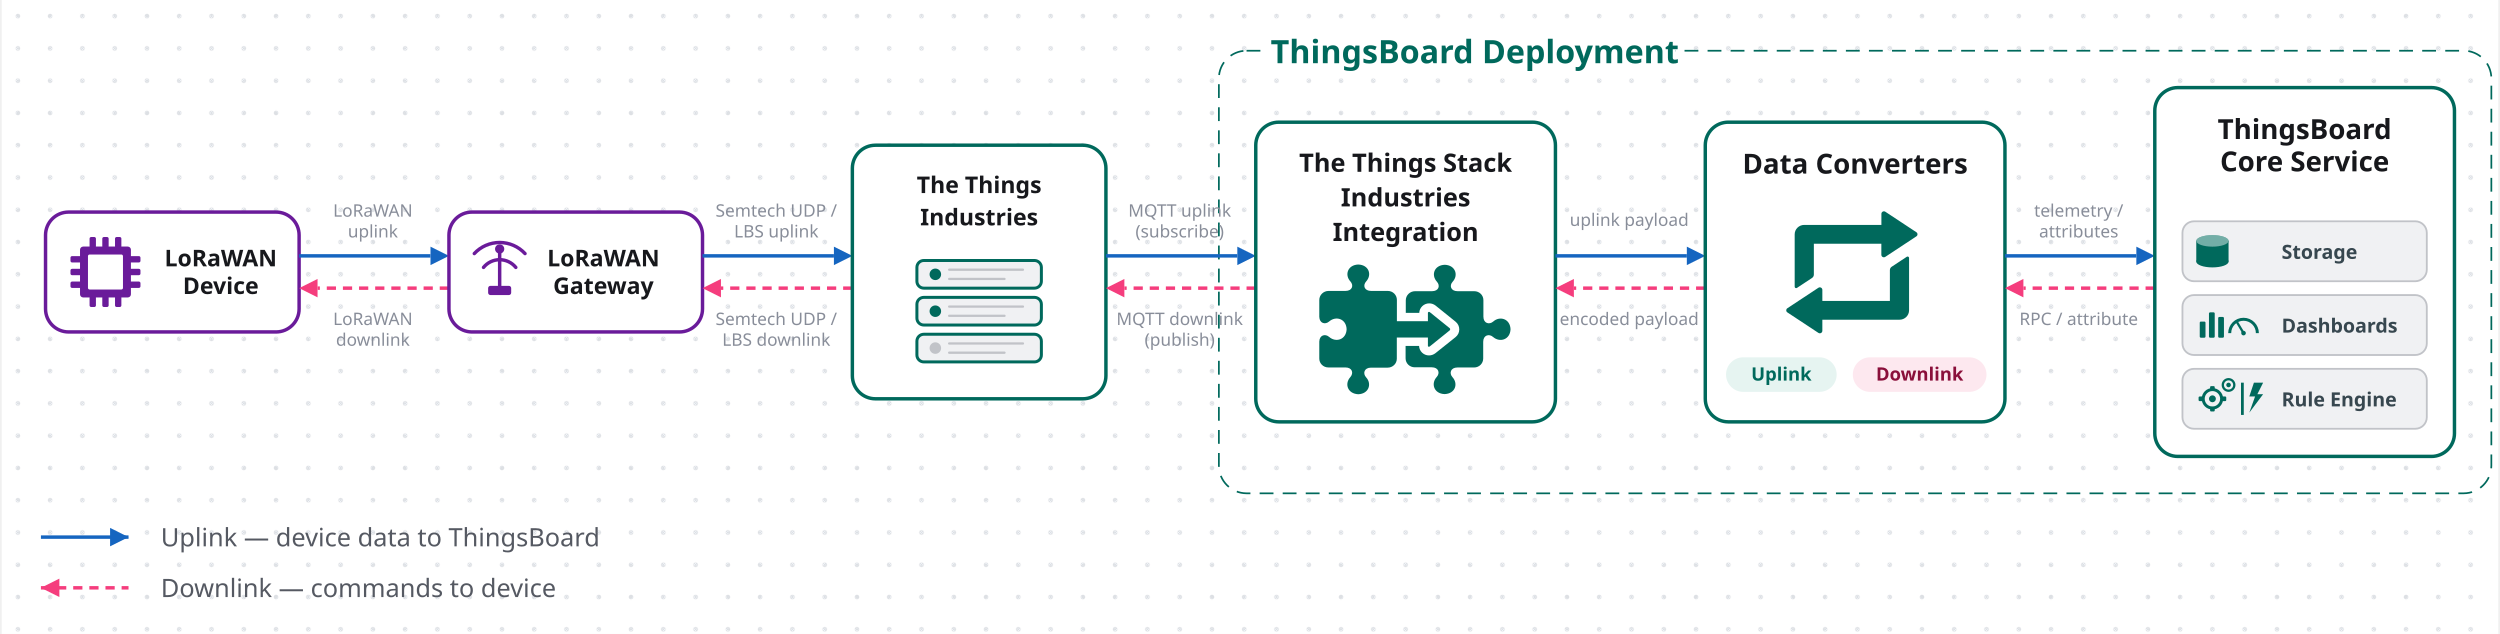
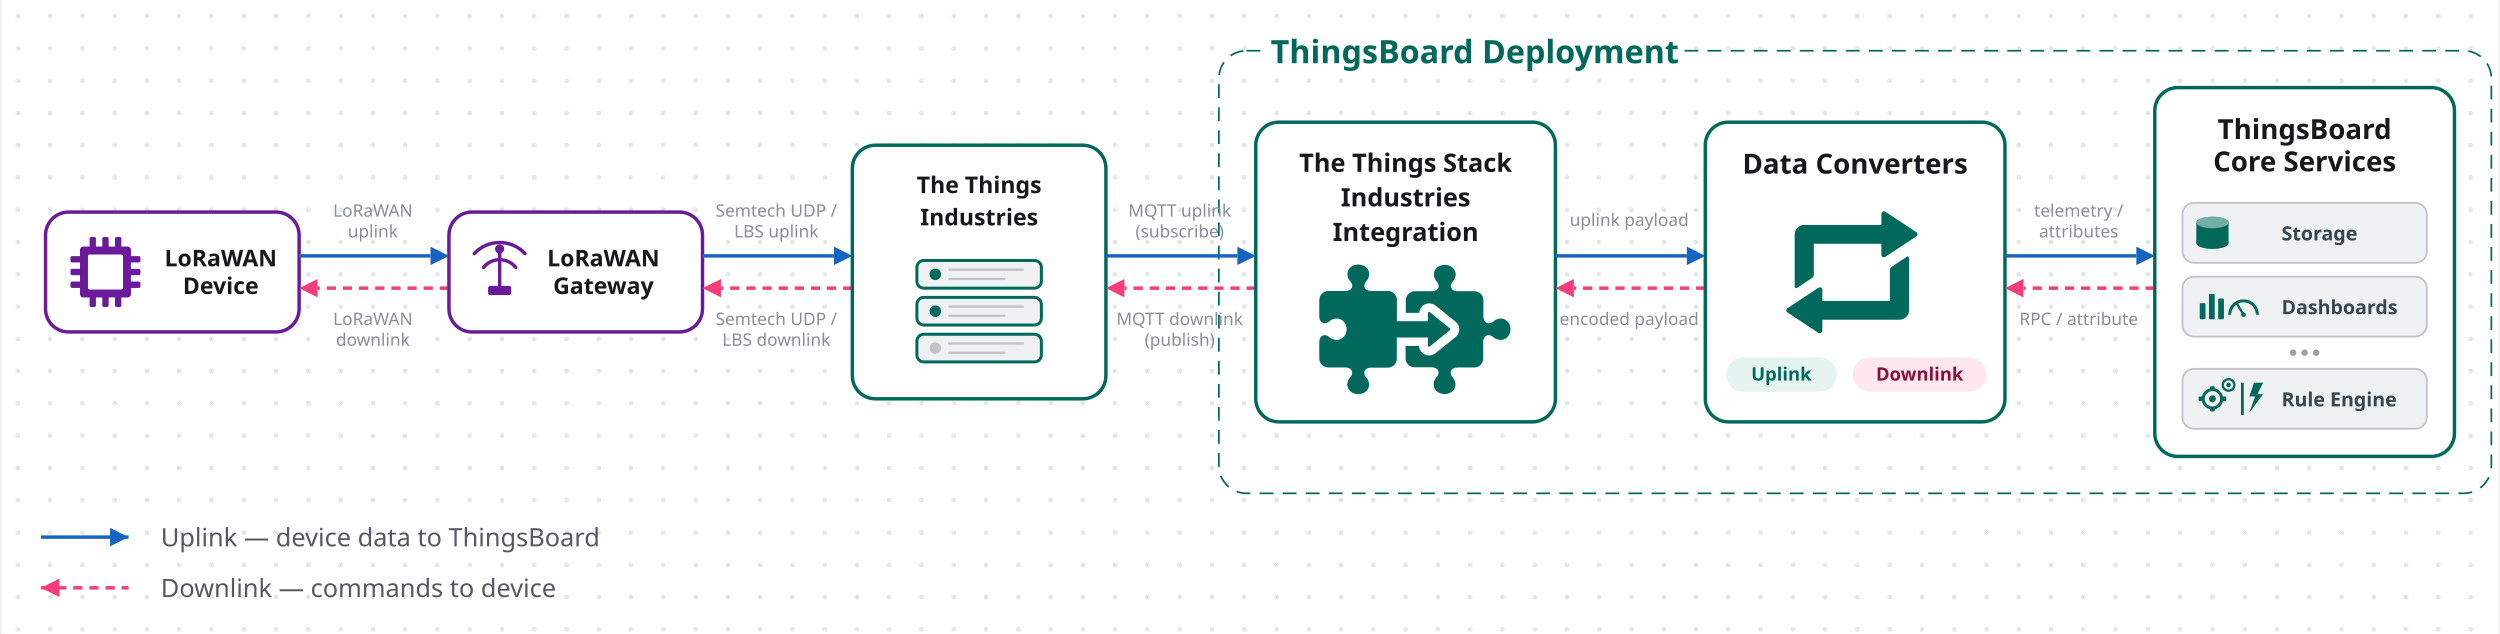
<svg xmlns="http://www.w3.org/2000/svg" width="1400" height="355" fill="none" viewBox="0 0 1083 275">
  <defs>
    <pattern id="dots" x="0" y="0" width="14" height="14" patternUnits="userSpaceOnUse">
      <circle cx="7" cy="7" r="1" fill="#dde0e4" />
    </pattern>
    <clipPath id="clip0">
      <path fill="#fff" d="M0 0h1083v275H0z" />
    </clipPath>
  </defs>
  <g clip-path="url(#clip0)">
    <path fill="#fff" d="M0 0h1083v275H0z" />
    <rect width="1083" height="275" fill="url(#dots)" />
    <g transform="translate(13,33)">
      <rect x="515" y="-11" width="552" height="192" rx="12" fill="none" stroke="#00695c" stroke-width="0.75" stroke-dasharray="6,4" />
      <rect x="535" y="-18" width="178" height="14" fill="#fff" />
      <text x="626" y="-11" text-anchor="middle" font-family="system-ui,sans-serif" font-size="14" fill="#00695c" font-weight="600" dominant-baseline="central" textLength="174" lengthAdjust="spacing">ThingsBoard Deployment</text>
      <rect x="6" y="59" width="110" height="52" rx="10" fill="#fff" stroke="#6a1b9a" stroke-width="1.5" />
      <g transform="translate(11.3,64.3) scale(0.69)" fill="#6a1b9a">
        <rect x="14" y="14" width="32" height="32" rx="2" fill="#6a1b9a" />
        <rect x="19" y="19" width="22" height="22" rx="1" fill="#fff" />
        <rect x="20" y="8" width="4" height="7" rx="1" />
        <rect x="28" y="8" width="4" height="7" rx="1" />
        <rect x="36" y="8" width="4" height="7" rx="1" />
        <rect x="20" y="45" width="4" height="7" rx="1" />
        <rect x="28" y="45" width="4" height="7" rx="1" />
        <rect x="36" y="45" width="4" height="7" rx="1" />
        <rect x="8" y="20" width="7" height="4" rx="1" />
        <rect x="8" y="28" width="7" height="4" rx="1" />
        <rect x="8" y="36" width="7" height="4" rx="1" />
        <rect x="45" y="20" width="7" height="4" rx="1" />
        <rect x="45" y="28" width="7" height="4" rx="1" />
        <rect x="45" y="36" width="7" height="4" rx="1" />
      </g>
      <text x="82" y="79" text-anchor="middle" font-family="system-ui,sans-serif" font-size="10" fill="#17181c" font-weight="600" dominant-baseline="middle">LoRaWAN</text>
      <text x="82" y="91" text-anchor="middle" font-family="system-ui,sans-serif" font-size="10" fill="#17181c" font-weight="600" dominant-baseline="middle">Device</text>
      <line x1="116" y1="78" x2="173" y2="78" stroke="#1565c0" stroke-width="1.5" />
      <polygon points="173,74 181,78 173,82" fill="#1565c0" />
      <text x="148" y="61" text-anchor="middle" font-family="system-ui,sans-serif" font-size="7.5" fill="#888d99">LoRaWAN</text>
      <text x="148" y="70" text-anchor="middle" font-family="system-ui,sans-serif" font-size="7.5" fill="#888d99">uplink</text>
      <line x1="181" y1="92" x2="124" y2="92" stroke="#f53d7d" stroke-width="1.5" stroke-dasharray="4,3" />
      <polygon points="124,88 116,92 124,96" fill="#f53d7d" />
      <text x="148" y="108" text-anchor="middle" font-family="system-ui,sans-serif" font-size="7.5" fill="#888d99">LoRaWAN</text>
      <text x="148" y="117" text-anchor="middle" font-family="system-ui,sans-serif" font-size="7.5" fill="#888d99">downlink</text>
      <rect x="181" y="59" width="110" height="52" rx="10" fill="#fff" stroke="#6a1b9a" stroke-width="1.5" />
      <g transform="translate(190,53)" fill="none" stroke="#6a1b9a" stroke-width="1.5" stroke-linecap="round">
        <line x1="13" y1="38" x2="13" y2="22" />
        <path d="M 6,30 a9,9 0 0,1 14,0" fill="none" />
        <path d="M 2,24 a15,15 0 0,1 22,0" fill="none" />
        <rect x="8" y="38" width="10" height="4" rx="1" fill="#6a1b9a" stroke="none" />
        <circle cx="13" cy="22" r="2" fill="#6a1b9a" stroke="none" />
      </g>
      <text x="248" y="79" text-anchor="middle" font-family="system-ui,sans-serif" font-size="10" fill="#17181c" font-weight="600" dominant-baseline="middle">LoRaWAN</text>
      <text x="248" y="91" text-anchor="middle" font-family="system-ui,sans-serif" font-size="10" fill="#17181c" font-weight="600" dominant-baseline="middle">Gateway</text>
      <line x1="291" y1="78" x2="348" y2="78" stroke="#1565c0" stroke-width="1.5" />
      <polygon points="348,74 356,78 348,82" fill="#1565c0" />
      <text x="323" y="61" text-anchor="middle" font-family="system-ui,sans-serif" font-size="7.5" fill="#888d99">Semtech UDP /</text>
      <text x="323" y="70" text-anchor="middle" font-family="system-ui,sans-serif" font-size="7.5" fill="#888d99">LBS uplink</text>
      <line x1="356" y1="92" x2="299" y2="92" stroke="#f53d7d" stroke-width="1.5" stroke-dasharray="4,3" />
      <polygon points="299,88 291,92 299,96" fill="#f53d7d" />
      <text x="323" y="108" text-anchor="middle" font-family="system-ui,sans-serif" font-size="7.5" fill="#888d99">Semtech UDP /</text>
      <text x="323" y="117" text-anchor="middle" font-family="system-ui,sans-serif" font-size="7.5" fill="#888d99">LBS downlink</text>
      <rect x="356" y="30" width="110" height="110" rx="10" fill="#fff" stroke="#00695c" stroke-width="1.5" />
      <text x="411" y="43" text-anchor="middle" font-family="system-ui,sans-serif" font-size="10" fill="#17181c" font-weight="600" dominant-baseline="hanging">The Things</text>
      <text x="411" y="57" text-anchor="middle" font-family="system-ui,sans-serif" font-size="10" fill="#17181c" font-weight="600" dominant-baseline="hanging">Industries</text>
      <g fill="none" stroke="#00695c" stroke-width="1.3" stroke-linecap="round">
        <rect x="384" y="80" width="54" height="12" rx="3" fill="#f0f1f3" stroke="#00695c" />
        <circle cx="392" cy="86" r="2.5" fill="#00695c" stroke="none" />
        <line x1="398" y1="84" x2="430" y2="84" stroke="#c1c3c8" stroke-width="1" />
        <line x1="398" y1="88" x2="422" y2="88" stroke="#c1c3c8" stroke-width="1" />
        <rect x="384" y="96" width="54" height="12" rx="3" fill="#f0f1f3" stroke="#00695c" />
        <circle cx="392" cy="102" r="2.5" fill="#00695c" stroke="none" />
        <line x1="398" y1="100" x2="430" y2="100" stroke="#c1c3c8" stroke-width="1" />
        <line x1="398" y1="104" x2="422" y2="104" stroke="#c1c3c8" stroke-width="1" />
        <rect x="384" y="112" width="54" height="12" rx="3" fill="#f0f1f3" stroke="#00695c" />
        <circle cx="392" cy="118" r="2.5" fill="#c1c3c8" stroke="none" />
        <line x1="398" y1="116" x2="430" y2="116" stroke="#c1c3c8" stroke-width="1" />
        <line x1="398" y1="120" x2="422" y2="120" stroke="#c1c3c8" stroke-width="1" />
      </g>
      <line x1="466" y1="78" x2="523" y2="78" stroke="#1565c0" stroke-width="1.5" />
      <polygon points="523,74 531,78 523,82" fill="#1565c0" />
      <text x="498" y="61" text-anchor="middle" font-family="system-ui,sans-serif" font-size="7.5" fill="#888d99">MQTT uplink</text>
      <text x="498" y="70" text-anchor="middle" font-family="system-ui,sans-serif" font-size="7.5" fill="#888d99">(subscribe)</text>
      <line x1="531" y1="92" x2="474" y2="92" stroke="#f53d7d" stroke-width="1.5" stroke-dasharray="4,3" />
      <polygon points="474,88 466,92 474,96" fill="#f53d7d" />
      <text x="498" y="108" text-anchor="middle" font-family="system-ui,sans-serif" font-size="7.5" fill="#888d99">MQTT downlink</text>
      <text x="498" y="117" text-anchor="middle" font-family="system-ui,sans-serif" font-size="7.5" fill="#888d99">(publish)</text>
      <rect x="531" y="20" width="130" height="130" rx="10" fill="#fff" stroke="#00695c" stroke-width="1.5" />
      <text x="596" y="33" text-anchor="middle" font-family="system-ui,sans-serif" font-size="11" fill="#17181c" font-weight="600" dominant-baseline="hanging">The Things Stack</text>
      <text x="596" y="48" text-anchor="middle" font-family="system-ui,sans-serif" font-size="11" fill="#17181c" font-weight="600" dominant-baseline="hanging">Industries</text>
      <text x="596" y="63" text-anchor="middle" font-family="system-ui,sans-serif" font-size="11" fill="#17181c" font-weight="600" dominant-baseline="hanging">Integration</text>
      <g transform="matrix(-0.16987,0,0,-0.166552,641.5201,150.5578)" fill="#00695c">
        <path d="m 465.3,145.05 h -43.5 c -17.7,0 -21.8,-14.7 -12.6,-25.3 15.2,-17.2 7.1,-43 -20.2,-44.5 -27.3,1 -35.4,27.3 -20.2,44 9.1,10.1 5.1,25.3 -12.6,25.3 h -42.5 c -12.6,0 -23.3,10.1 -23.3,23.3 v 55.1 h -1 -78.4 v -21.8 c 0,-2 -2.5,-3 -4.6,-1.5 l -51.1,42 c -1.5,1.5 -1.5,4 0,5.6 l 51.1,42 c 2,1.5 4.6,0 4.6,-2 v -21.8 h 78.2 1 v 55.6 c 0,12.6 10.1,23.3 23.3,23.3 H 356 c 17.7,0 21.8,14.7 12.6,24.8 -15.2,17.2 -7.1,43 20.2,44 27.3,-1 35.4,-27.3 20.2,-44 -9.1,-10.1 -5.1,-24.8 12.6,-24.8 h 43 c 13.2,0 23.8,-10.6 23.8,-23.8 v -43.6 c -0.5,-17.2 -15.2,-21.2 -25.3,-12.1 -17.2,15.2 -43.5,7.1 -44.5,-20.2 1,-27.3 27.3,-35.4 44.5,-20.2 10.1,9.1 24.8,5.1 25.3,-12.1 v -44 c 0.1,-12.7 -10,-23.3 -23.1,-23.3 z" />
        <path d="m 244.7,145.45 h -43.5 c -17.7,0 -21.8,-15.2 -12.6,-25.3 15.2,-17.2 7.1,-43.5 -20.2,-44.5 -27.3,1 -35.4,26.8 -20.2,44 9.1,10.1 5.1,25.3 -12.6,25.3 H 93.1 c -13.2,0 -23.3,10.6 -23.3,23.3 v 43.5 c 0,17.7 -15.2,21.8 -25.3,12.6 -17.2,-15.2 -43.5,-7.1 -44.5,20.2 1,27.3 27.3,35.4 44,20.2 10.1,-9.1 25.3,-5.1 25.3,12.6 v 43 c 0,13.2 10.6,23.3 23.3,23.3 h 42.5 c 17.7,0 21.8,14.7 12.6,24.8 -15.2,16.7 -7.1,43 20.2,44 27.3,-1 35.4,-26.8 20.2,-44 -9.1,-10.1 -5.1,-24.8 12.6,-24.8 h 43 c 13.2,0 23.8,-10.6 23.8,-23.8 v -32.7 h -34.4 c -0.5,13.7 -11.7,24.8 -25.3,24.8 -6.1,0 -11.6,-2 -16.2,-5.6 l -51.1,-42 c -6.1,-5.1 -9.6,-12.1 -9.6,-20.2 0,-8.1 3.5,-15.2 9.6,-20.2 l 51.6,-42 c 4.6,-3.5 10.1,-5.6 16.2,-5.6 13.7,0 24.8,11.1 25.3,24.8 H 268 v -32.4 c 0,-13.2 -10.6,-23.3 -23.3,-23.3 z" />
      </g>
      <line x1="661" y1="78" x2="718" y2="78" stroke="#1565c0" stroke-width="1.5" />
      <polygon points="718,74 726,78 718,82" fill="#1565c0" />
      <text x="693" y="65" text-anchor="middle" font-family="system-ui,sans-serif" font-size="7.5" fill="#888d99">uplink payload</text>
      <line x1="726" y1="92" x2="669" y2="92" stroke="#f53d7d" stroke-width="1.5" stroke-dasharray="4,3" />
      <polygon points="669,88 661,92 669,96" fill="#f53d7d" />
      <text x="693" y="108" text-anchor="middle" font-family="system-ui,sans-serif" font-size="7.5" fill="#888d99">encoded payload</text>
      <rect x="726" y="20" width="130" height="130" rx="10" fill="#fff" stroke="#00695c" stroke-width="1.5" />
      <text x="791" y="33" text-anchor="middle" font-family="system-ui,sans-serif" font-size="12" fill="#17181c" font-weight="600" dominant-baseline="hanging">Data Converters</text>
      <g transform="matrix(0.217828,0,0,0.213574,736.2844,53.1842)" fill="#00695c">
        <path d="m 373.23,68.177 -61.8,-41.6 c -3.4,-2.3 -7.9,0.1 -7.9,4.2 v 22.5 h -153.6 c -10.6,0 -19.1,8.6 -19.1,19.1 v 106.5 c 0,2.3 2.6,3.7 4.5,2.4 l 30,-20.2 c 2.3,-1.5 3.7,-4.1 3.7,-6.9 v -62.7 h 134.4 v 22.5 c 0,4.1 4.5,6.5 7.9,4.2 l 61.8,-41.6 c 3.1,-2 3.1,-6.4 0.1,-8.4 z" />
        <path d="m 354.13,117.98 -30,20.2 c -2.3,1.5 -3.7,4.1 -3.7,6.9 v 62.6 h -134.5 v -22.5 c 0,-4.1 -4.5,-6.5 -7.9,-4.2 l -61.8,41.6 c -3,2 -3,6.4 0,8.4 l 61.8,41.6 c 3.4,2.3 7.9,-0.1 7.9,-4.2 v -22.5 h 153.5 c 10.6,0.1 19.2,-8.5 19.2,-19.1 v -106.4 c 0,-2.3 -2.6,-3.7 -4.5,-2.4 z" />
      </g>
      <rect x="735" y="122" width="48" height="15" rx="7.5" fill="#e6f4f1" />
      <text x="759" y="129" text-anchor="middle" font-family="system-ui,sans-serif" font-size="8" fill="#00695c" font-weight="700" dominant-baseline="central">Uplink</text>
      <rect x="790" y="122" width="58" height="15" rx="7.5" fill="#fde8ef" />
      <text x="819" y="129" text-anchor="middle" font-family="system-ui,sans-serif" font-size="8" fill="#8a0f3a" font-weight="700" dominant-baseline="central">Downlink</text>
      <line x1="856" y1="78" x2="913" y2="78" stroke="#1565c0" stroke-width="1.5" />
      <polygon points="913,74 921,78 913,82" fill="#1565c0" />
      <text x="888" y="61" text-anchor="middle" font-family="system-ui,sans-serif" font-size="7.5" fill="#888d99">telemetry /</text>
      <text x="888" y="70" text-anchor="middle" font-family="system-ui,sans-serif" font-size="7.5" fill="#888d99">attributes</text>
      <line x1="921" y1="92" x2="864" y2="92" stroke="#f53d7d" stroke-width="1.5" stroke-dasharray="4,3" />
      <polygon points="864,88 856,92 864,96" fill="#f53d7d" />
      <text x="888" y="108" text-anchor="middle" font-family="system-ui,sans-serif" font-size="7.5" fill="#888d99">RPC / attribute</text>
      <rect x="921" y="5" width="130" height="160" rx="10" fill="#fff" stroke="#00695c" stroke-width="1.5" />
      <text x="986" y="18" text-anchor="middle" font-family="system-ui,sans-serif" font-size="12" fill="#17181c" font-weight="600" dominant-baseline="hanging">ThingsBoard</text>
-       <text x="986" y="32" text-anchor="middle" font-family="system-ui,sans-serif" font-size="12" fill="#17181c" font-weight="600" dominant-baseline="hanging">Core Service</text>
+       <text x="986" y="32" text-anchor="middle" font-family="system-ui,sans-serif" font-size="12" fill="#17181c" font-weight="600" dominant-baseline="hanging">Core Services</text>
      <g transform="translate(232,5)">
-         <rect x="701" y="58" width="106" height="26" rx="5" fill="#f0f1f3" stroke="#c1c3c8" stroke-width=".8" />
-         <g fill="#00695c" transform="translate(45,1.5)">
+         <rect x="701" y="50" width="106" height="26" rx="5" fill="#f0f1f3" stroke="#c1c3c8" stroke-width=".8" />
+         <g fill="#00695c" transform="translate(45,-6.5)">
          <ellipse cx="669" cy="65" rx="7" ry="2.5" fill="#00695c" />
          <rect x="662" y="65" width="14" height="9" fill="#00695c" />
          <ellipse cx="669" cy="74" rx="7" ry="2.5" fill="#00695c" />
          <ellipse cx="669" cy="65" rx="7" ry="2.5" fill="#e6f4f1" opacity=".5" />
        </g>
-         <text x="744" y="71" text-anchor="start" font-family="system-ui,sans-serif" font-size="8.5" fill="#37474f" font-weight="600" dominant-baseline="central">Storage</text>
-         <rect x="701" y="90" width="106" height="26" rx="5" fill="#f0f1f3" stroke="#c1c3c8" stroke-width=".8" />
-         <g fill="#00695c" transform="translate(47.5,2.5)">
+         <text x="744" y="63" text-anchor="start" font-family="system-ui,sans-serif" font-size="8.5" fill="#37474f" font-weight="600" dominant-baseline="central">Storage</text>
+         <rect x="701" y="82" width="106" height="26" rx="5" fill="#f0f1f3" stroke="#c1c3c8" stroke-width=".8" />
+         <g fill="#00695c" transform="translate(47.5,-5.5)">
          <rect x="661" y="99" width="2.5" height="7" rx=".5" />
          <rect x="665" y="95" width="2.5" height="11" rx=".5" />
          <rect x="669" y="97" width="2.5" height="9" rx=".5" />
          <path d="M674,104 a6,6 0 0,1 12,0" fill="none" stroke="#00695c" stroke-width="1.3" />
          <line x1="680" y1="104" x2="677" y2="99" stroke="#00695c" stroke-width="1" stroke-linecap="round" />
          <circle cx="680" cy="104" r="1" fill="#00695c" />
        </g>
-         <text x="744" y="103" text-anchor="start" font-family="system-ui,sans-serif" font-size="8.5" fill="#37474f" font-weight="600" dominant-baseline="central">Dashboards</text>
+         <text x="744" y="95" text-anchor="start" font-family="system-ui,sans-serif" font-size="8.5" fill="#37474f" font-weight="600" dominant-baseline="central">Dashboards</text>
+         <circle cx="749" cy="115" r="1.4" fill="#9aa0a6" />
+         <circle cx="754" cy="115" r="1.4" fill="#9aa0a6" />
+         <circle cx="759" cy="115" r="1.4" fill="#9aa0a6" />
        <rect x="701" y="122" width="106" height="26" rx="5" fill="#f0f1f3" stroke="#c1c3c8" stroke-width=".8" />
        <g fill="#00695c" transform="translate(49,0)">
          <circle cx="665" cy="135" r="4" fill="none" stroke="#00695c" stroke-width="1.3" />
          <circle cx="665" cy="135" r="1.5" fill="#00695c" />
          <rect x="664" y="129.5" width="2" height="2" rx=".4" />
          <rect x="664" y="138.5" width="2" height="2" rx=".4" />
          <rect x="659" y="134" width="2" height="2" rx=".4" />
          <rect x="669" y="134" width="2" height="2" rx=".4" />
          <circle cx="672" cy="129" r="2.5" fill="none" stroke="#00695c" stroke-width="1" />
          <circle cx="672" cy="129" r="1" fill="#00695c" />
          <line x1="678" y1="128" x2="678" y2="142" stroke="#00695c" stroke-width="1.2" />
          <polygon points="683,128 681,134 683.5,134 681,141 687,133 684.5,133 687,128" fill="#00695c" />
        </g>
        <text x="744" y="135" text-anchor="start" font-family="system-ui,sans-serif" font-size="8.5" fill="#37474f" font-weight="600" dominant-baseline="central">Rule Engine</text>
      </g>
      <line x1="4" y1="200" x2="42" y2="200" stroke="#1565c0" stroke-width="1.5" />
      <polygon points="34,196 42,200 34,204" fill="#1565c0" />
      <text x="56" y="204" font-family="system-ui,sans-serif" font-size="11" fill="#555962">Uplink — device data to ThingsBoard</text>
      <line x1="4" y1="222" x2="42" y2="222" stroke="#f53d7d" stroke-width="1.5" stroke-dasharray="4,3" />
      <polygon points="12,218 4,222 12,226" fill="#f53d7d" />
      <text x="56" y="226" font-family="system-ui,sans-serif" font-size="11" fill="#555962">Downlink — commands to device</text>
    </g>
  </g>
</svg>
